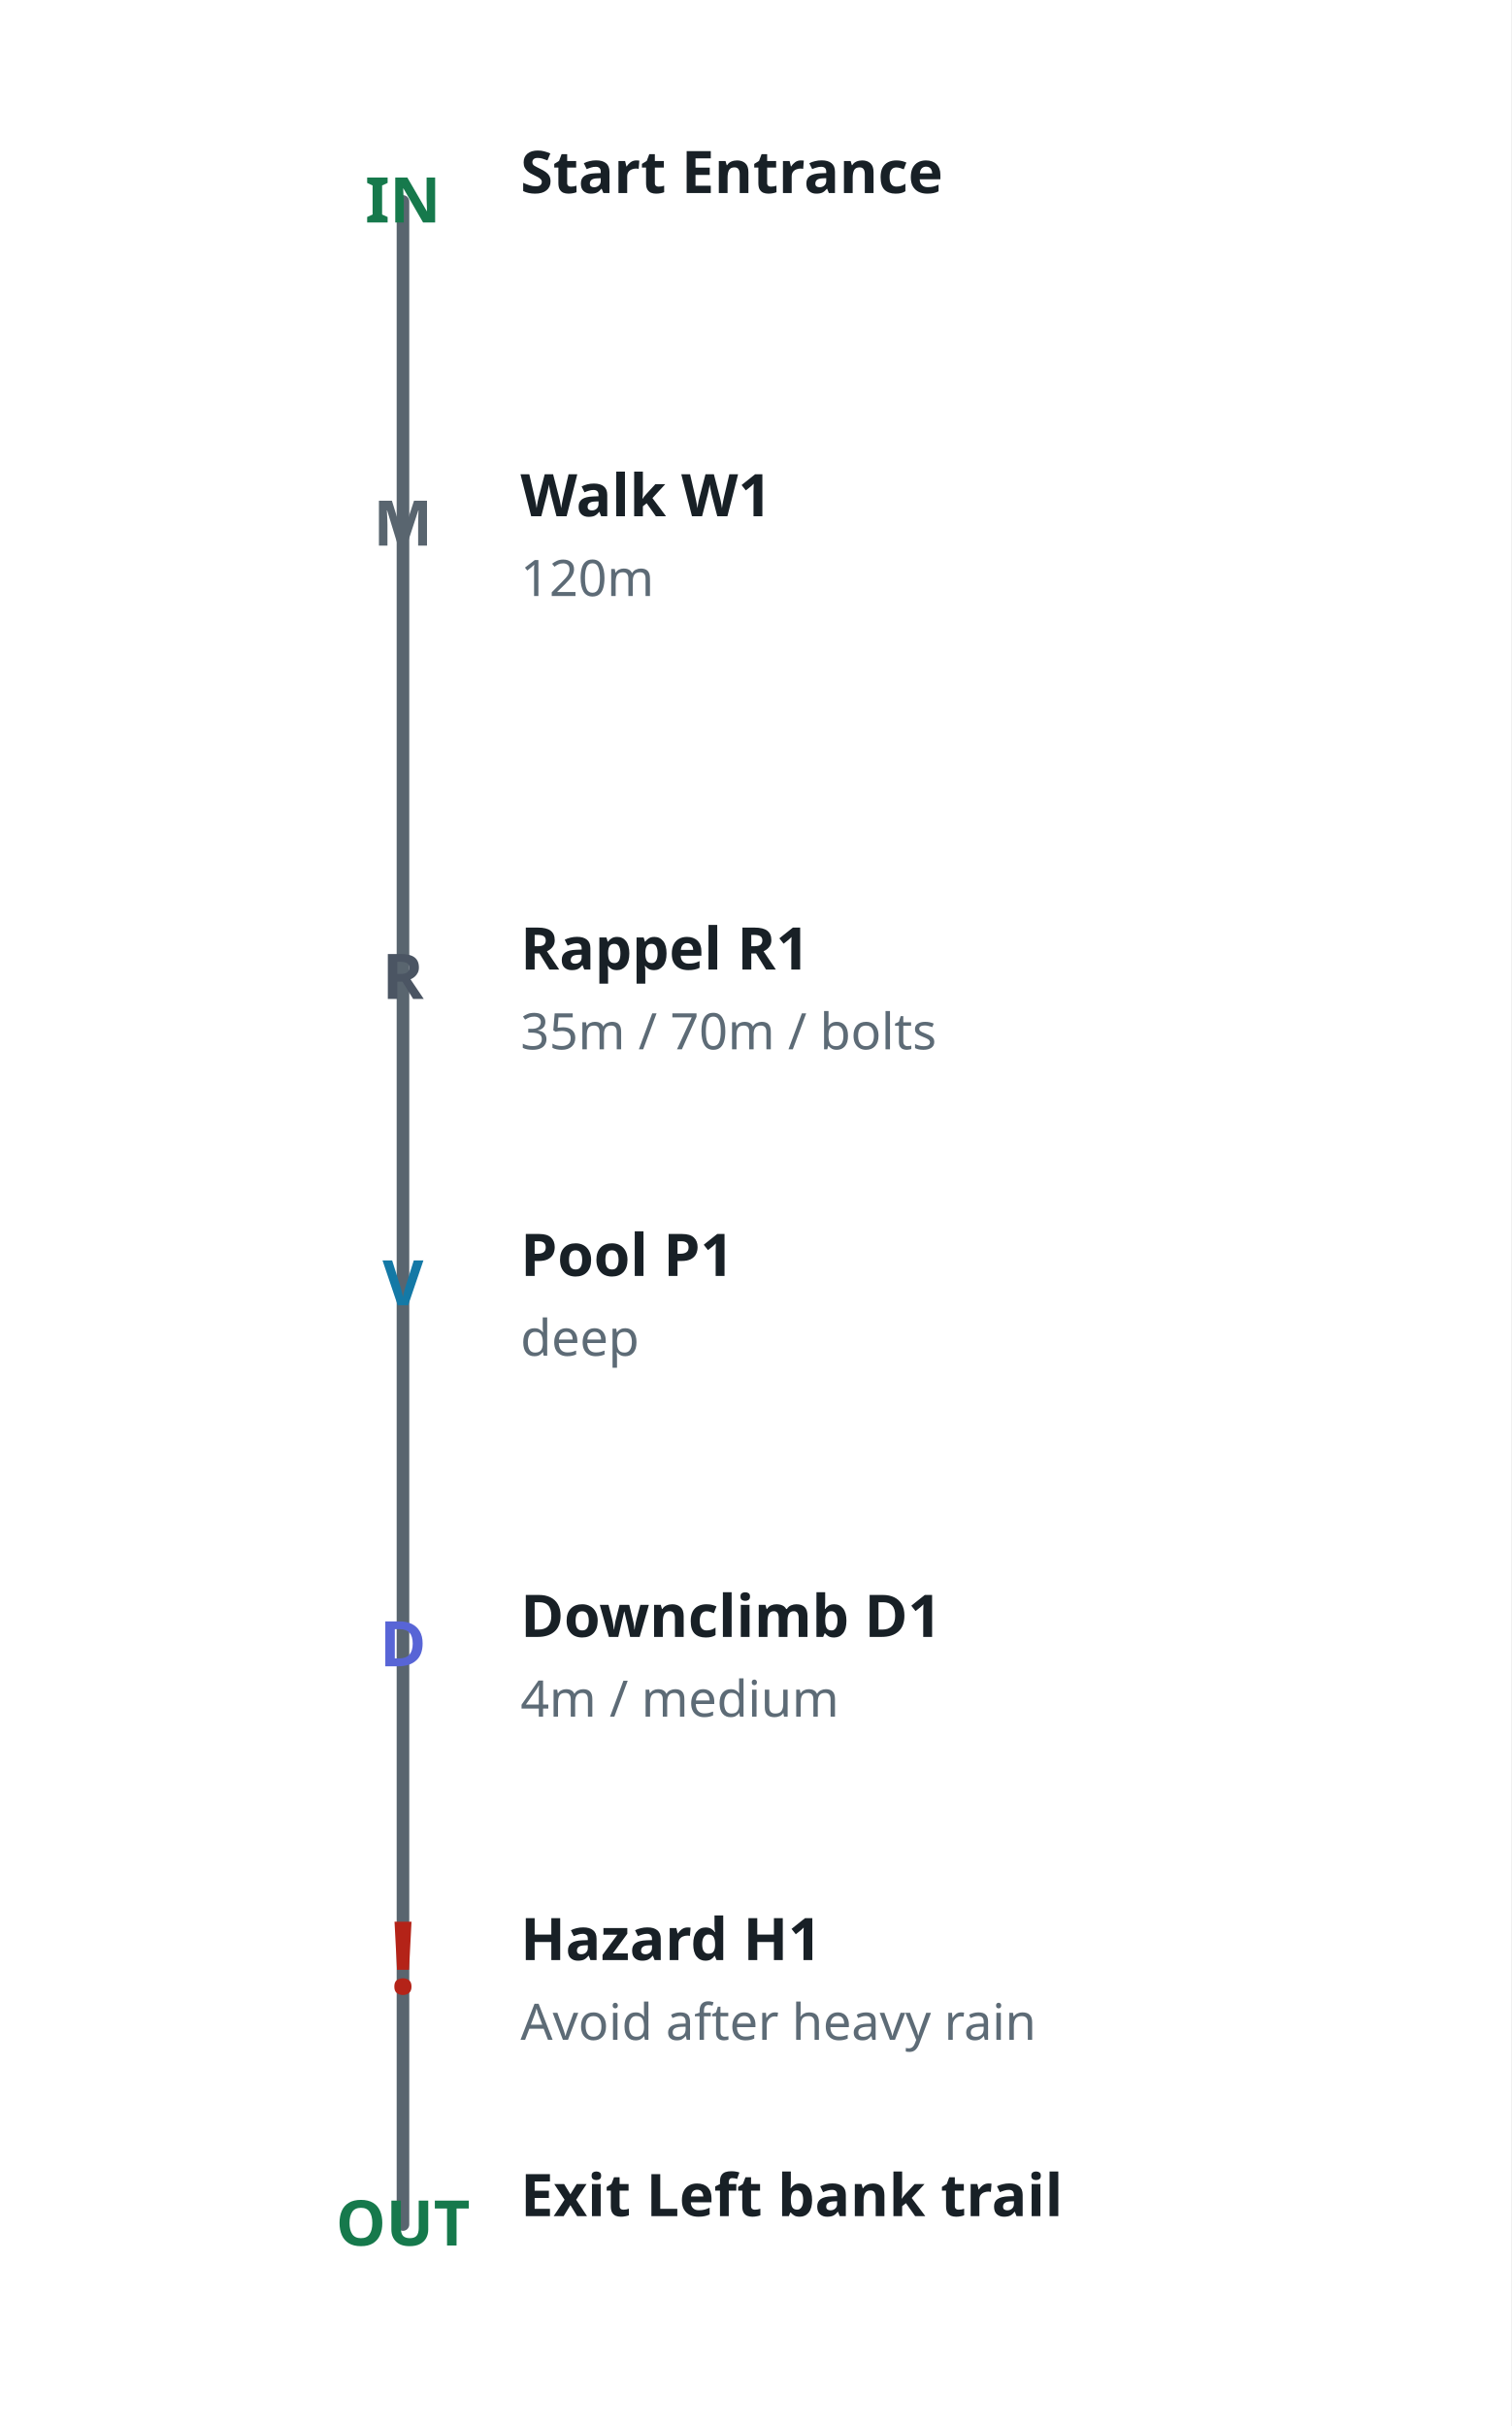
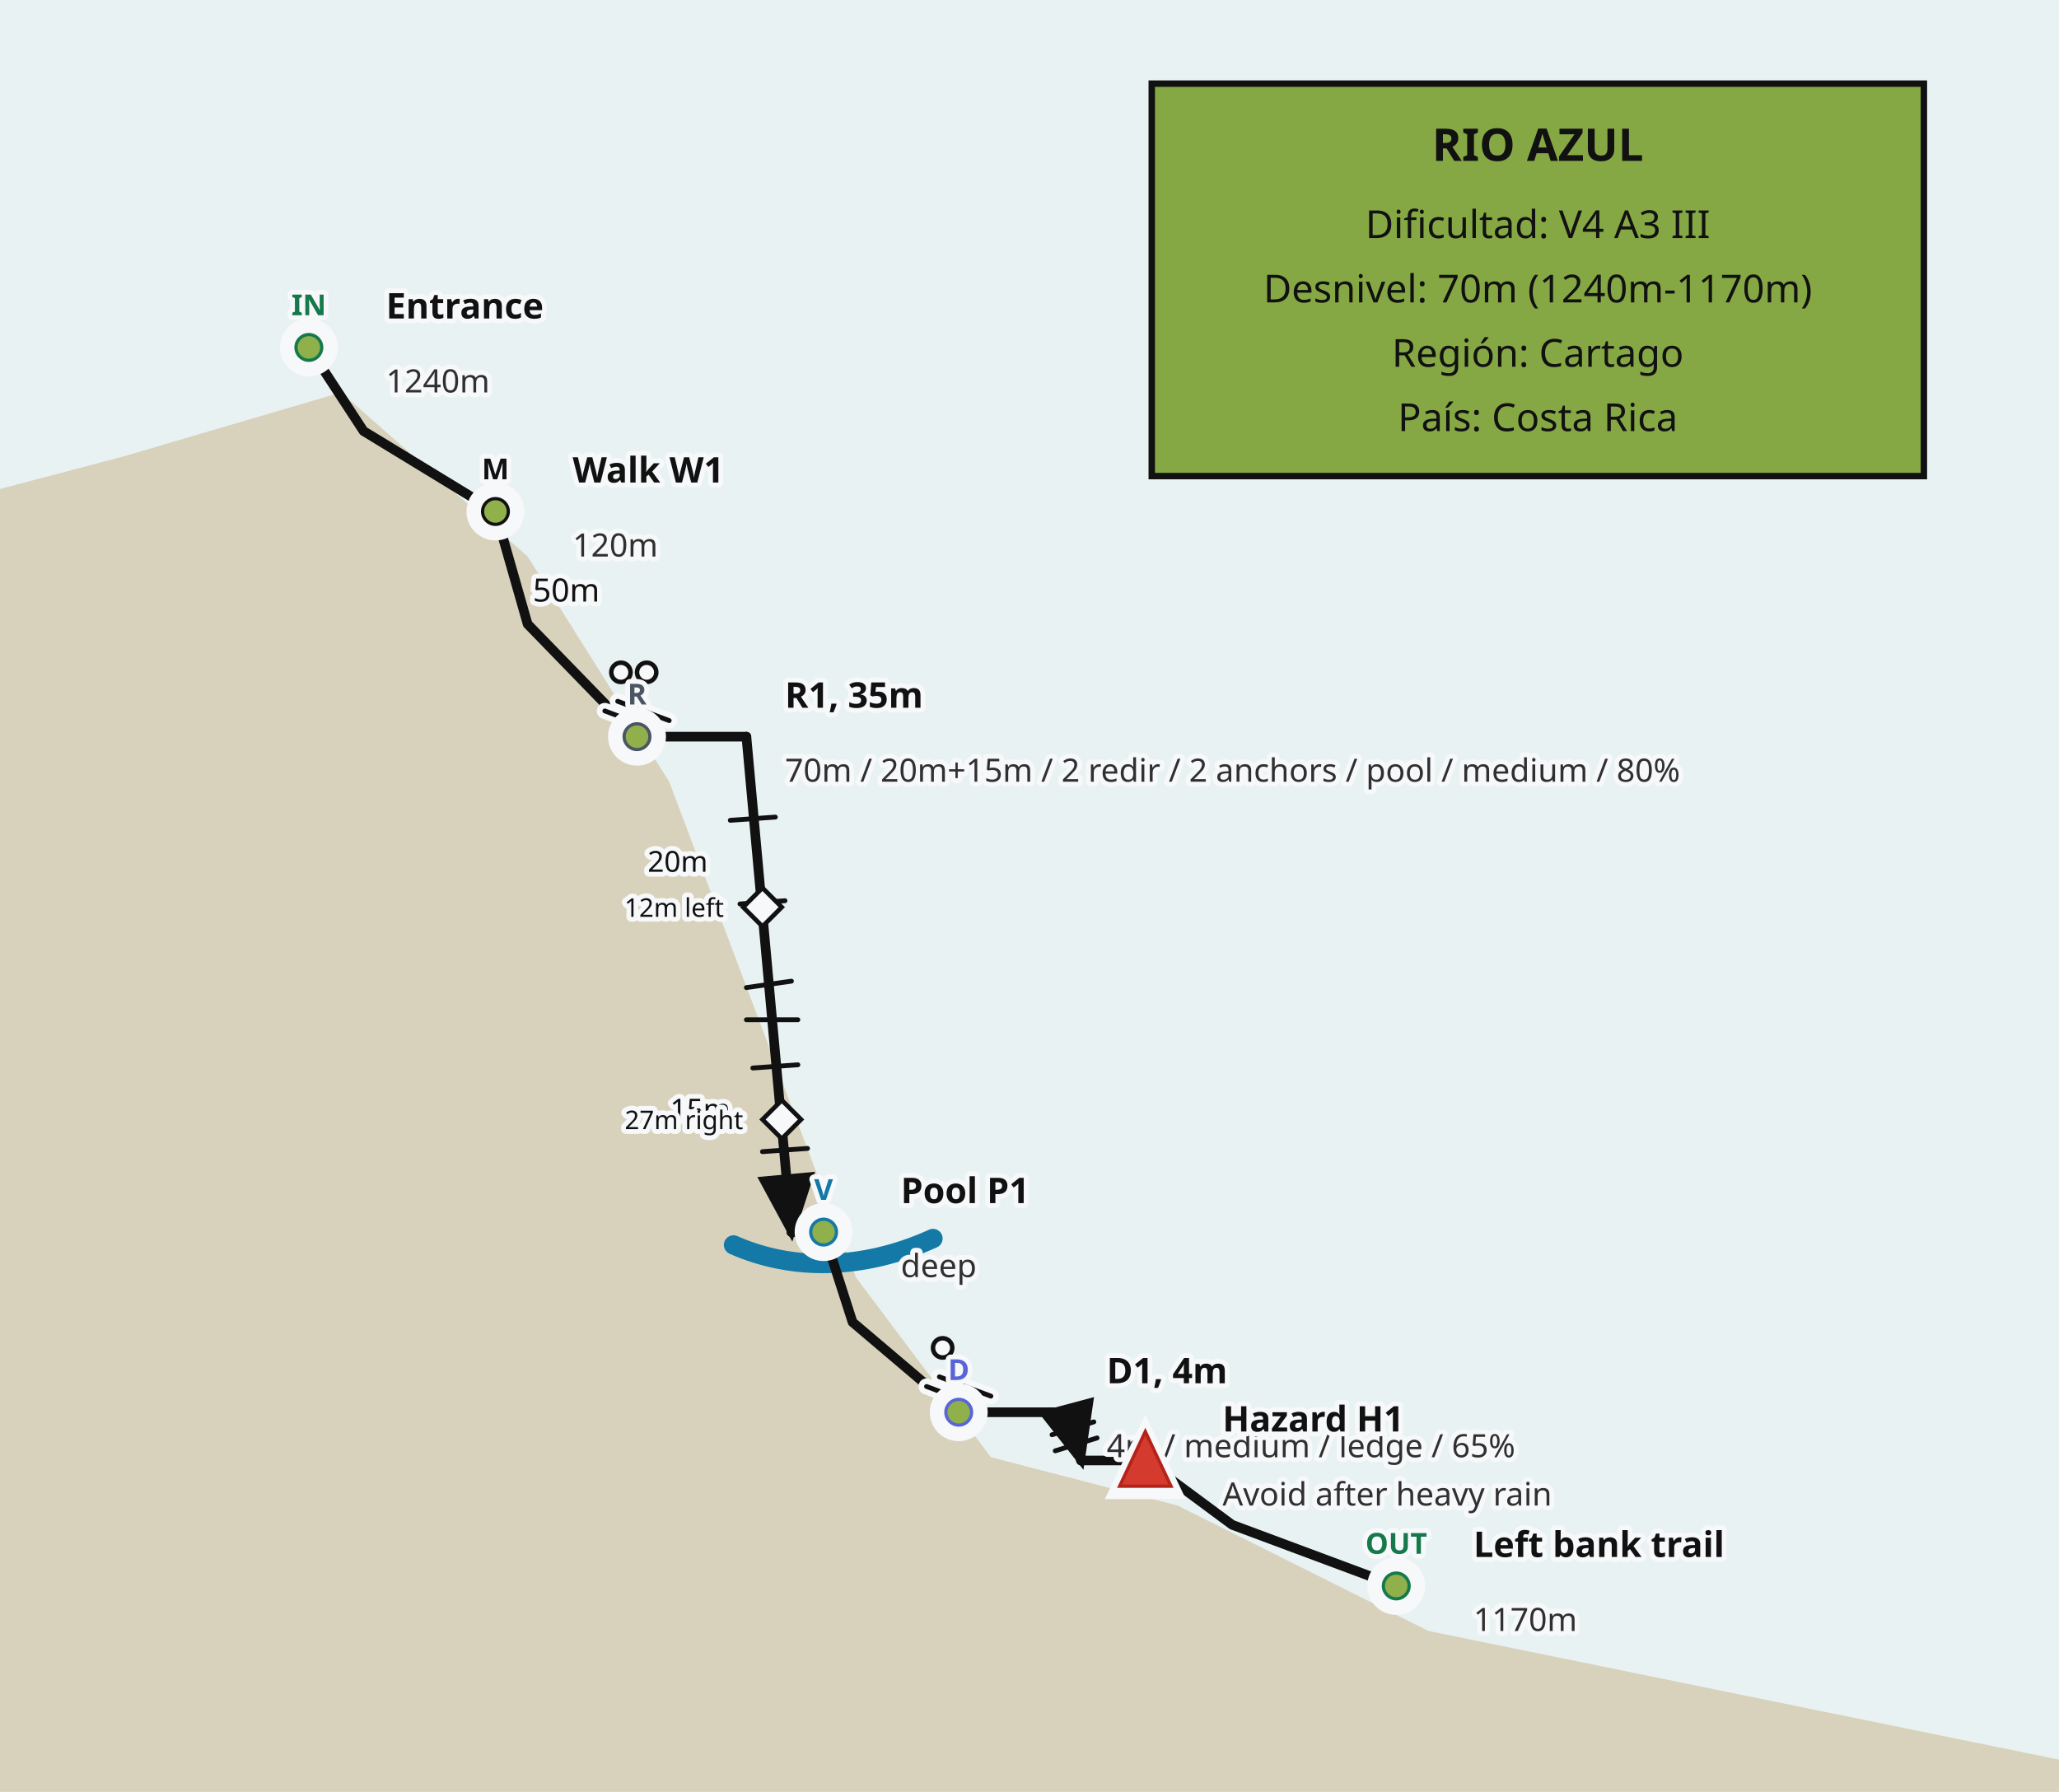
- <svg xmlns="http://www.w3.org/2000/svg" role="img" viewBox="0 0 360 578" width="100%" height="auto">
-   <rect width="360" height="578" fill="#ffffff" />
-   <line x1="96" y1="48" x2="96" y2="530" stroke="#59656f" stroke-width="3" stroke-linecap="round" />
+ <svg xmlns="http://www.w3.org/2000/svg" role="img" viewBox="0 0 640 557" width="640" height="557" style="max-width: 100%; height: auto;">
+   <defs>
+     <marker id="vrl-arrow" markerWidth="8" markerHeight="8" refX="6" refY="3" orient="auto" markerUnits="strokeWidth">
+       <path d="M0,0 L0,6 L7,3 z" fill="#111111" />
+     </marker>
+   </defs>
+   <rect width="640" height="557" fill="#e8f2f2" />
+   <path class="vrl-terrain-profile" d="M 0 557 L 0 152 L 38 142 L 106 122 L 164 173 L 208 243 L 266 397 L 308 453 L 366 468 L 444 507 L 640 547 L 640 557 Z" fill="#d8d1bb" />
+   <g class="vrl-info-box" aria-label="Route summary">
+     <rect x="358" y="26" width="240" height="122" fill="#86a844" stroke="#111111" stroke-width="2" />
+     <text x="478" y="50" text-anchor="middle" font-family="system-ui, sans-serif" font-size="14" font-weight="900" fill="#111111">RIO AZUL</text>
+     <text x="478" y="74" text-anchor="middle" font-family="system-ui, sans-serif" font-size="12" fill="#111111">Dificultad: V4 A3 III</text>
+     <text x="478" y="94" text-anchor="middle" font-family="system-ui, sans-serif" font-size="12" fill="#111111">Desnivel: 70m (1240m-1170m)</text>
+     <text x="478" y="114" text-anchor="middle" font-family="system-ui, sans-serif" font-size="12" fill="#111111">Región: Cartago</text>
+     <text x="478" y="134" text-anchor="middle" font-family="system-ui, sans-serif" font-size="12" fill="#111111">País: Costa Rica</text>
+   </g>
+   <path class="vrl-water-run" d="M 228 387 C 246 395, 268 395, 290 385" fill="none" stroke="#1479a6" stroke-width="6" stroke-linecap="round" />
+   <path class="vrl-route-segment" d="M 96 108 L 113 134 L 154 159" fill="none" stroke="#111111" stroke-width="3" stroke-linecap="round" stroke-linejoin="round" />
+   <path class="vrl-route-segment" d="M 154 159 L 164 194 L 198 229" fill="none" stroke="#111111" stroke-width="3" stroke-linecap="round" stroke-linejoin="round" />
+   <g class="vrl-drop-ladder">
+     <path class="vrl-route-segment vrl-drop-lead" d="M 198 229 L 232 229" fill="none" stroke="#111111" stroke-width="3" stroke-linecap="round" stroke-linejoin="round" />
+     <path class="vrl-route-segment vrl-drop-slope" d="M 232 229 L 246 383" fill="none" stroke="#111111" stroke-width="3" stroke-linecap="round" stroke-linejoin="round" marker-end="url(#vrl-arrow)" />
+     <line class="vrl-drop-rung" x1="227" y1="255" x2="241" y2="254" stroke="#111111" stroke-width="1.5" stroke-linecap="round" />
+     <line class="vrl-drop-rung" x1="230" y1="281" x2="244" y2="280" stroke="#111111" stroke-width="1.5" stroke-linecap="round" />
+     <line class="vrl-drop-rung" x1="232" y1="307" x2="246" y2="305" stroke="#111111" stroke-width="1.5" stroke-linecap="round" />
+     <line class="vrl-drop-rung" x1="234" y1="332" x2="248" y2="331" stroke="#111111" stroke-width="1.5" stroke-linecap="round" />
+     <line class="vrl-drop-rung" x1="237" y1="358" x2="251" y2="357" stroke="#111111" stroke-width="1.5" stroke-linecap="round" />
+     <line class="vrl-rappel-stage-boundary" x1="232" y1="317" x2="248" y2="317" stroke="#111111" stroke-width="1.5" stroke-linecap="round" />
+     <text class="vrl-rappel-stage-label" x="220" y="271" text-anchor="end" font-family="system-ui, sans-serif" font-size="9" fill="#111111" stroke="#f6f8fa" stroke-width="3" stroke-linejoin="round" paint-order="stroke">20m</text>
+     <text class="vrl-rappel-stage-label" x="227" y="348" text-anchor="end" font-family="system-ui, sans-serif" font-size="9" fill="#111111" stroke="#f6f8fa" stroke-width="3" stroke-linejoin="round" paint-order="stroke">15m</text>
+     <g class="vrl-redirection-anchor" aria-label="Redirection anchor 12m left">
+       <path d="M 237 276 L 243 282 L 237 288 L 231 282 Z" fill="#f6f8fa" stroke="#111111" stroke-width="1.4" />
+       <text x="225" y="285" text-anchor="end" font-family="system-ui, sans-serif" font-size="8" fill="#111111" stroke="#f6f8fa" stroke-width="3" stroke-linejoin="round" paint-order="stroke">12m left</text>
+     </g>
+     <g class="vrl-redirection-anchor" aria-label="Redirection anchor 27m right">
+       <path d="M 243 342 L 249 348 L 243 354 L 237 348 Z" fill="#f6f8fa" stroke="#111111" stroke-width="1.4" />
+       <text x="231" y="351" text-anchor="end" font-family="system-ui, sans-serif" font-size="8" fill="#111111" stroke="#f6f8fa" stroke-width="3" stroke-linejoin="round" paint-order="stroke">27m right</text>
+     </g>
+     <path class="vrl-route-segment vrl-drop-exit" d="M 246 383 L 256 383" fill="none" stroke="#111111" stroke-width="3" stroke-linecap="round" stroke-linejoin="round" />
+   </g>
+   <path class="vrl-route-segment" d="M 256 383 L 265 411 L 298 439" fill="none" stroke="#111111" stroke-width="3" stroke-linecap="round" stroke-linejoin="round" />
+   <g class="vrl-drop-ladder">
+     <path class="vrl-route-segment vrl-drop-lead" d="M 298 439 L 332 439" fill="none" stroke="#111111" stroke-width="3" stroke-linecap="round" stroke-linejoin="round" />
+     <path class="vrl-route-segment vrl-drop-slope" d="M 332 439 L 336 454" fill="none" stroke="#111111" stroke-width="3" stroke-linecap="round" stroke-linejoin="round" marker-end="url(#vrl-arrow)" />
+     <line class="vrl-drop-rung" x1="327" y1="446" x2="340" y2="442" stroke="#111111" stroke-width="1.5" stroke-linecap="round" />
+     <line class="vrl-drop-rung" x1="328" y1="451" x2="341" y2="447" stroke="#111111" stroke-width="1.5" stroke-linecap="round" />
+     <path class="vrl-route-segment vrl-drop-exit" d="M 336 454 L 356 454" fill="none" stroke="#111111" stroke-width="3" stroke-linecap="round" stroke-linejoin="round" />
+   </g>
+   <path class="vrl-route-segment" d="M 356 454 L 383 474 L 434 493" fill="none" stroke="#111111" stroke-width="3" stroke-linecap="round" stroke-linejoin="round" />
+   <text class="vrl-segment-label" x="176" y="187" text-anchor="middle" font-family="system-ui, sans-serif" font-size="10" fill="#111111" stroke="#f6f8fa" stroke-width="3" stroke-linejoin="round" paint-order="stroke">50m</text>
+   <g class="vrl-station-tick vrl-station-tick-clearance" stroke="#f6f8fa" stroke-width="5" stroke-linecap="round">
+     <line x1="188" y1="221" x2="204" y2="227" />
+     <line x1="192" y1="218" x2="208" y2="224" />
+   </g>
+   <g class="vrl-station-tick" stroke="#111111" stroke-width="1.5" stroke-linecap="round">
+     <line x1="188" y1="221" x2="204" y2="227" />
+     <line x1="192" y1="218" x2="208" y2="224" />
+   </g>
+   <g class="vrl-station-tick vrl-station-tick-clearance" stroke="#f6f8fa" stroke-width="5" stroke-linecap="round">
+     <line x1="288" y1="431" x2="304" y2="437" />
+     <line x1="292" y1="428" x2="308" y2="434" />
+   </g>
+   <g class="vrl-station-tick" stroke="#111111" stroke-width="1.5" stroke-linecap="round">
+     <line x1="288" y1="431" x2="304" y2="437" />
+     <line x1="292" y1="428" x2="308" y2="434" />
+   </g>
  <g class="vrl-node vrl-node-start" aria-label="Start Entrance">
-     <text class="vrl-symbol vrl-symbol-standard" x="96" y="53" text-anchor="middle" font-family="system-ui, sans-serif" font-size="15" font-weight="800" fill="#16794c">IN</text>
-     <text x="124" y="46" font-family="system-ui, sans-serif" font-size="14" font-weight="700" fill="#182026">Start Entrance</text>
-     <text x="124" y="65" font-family="system-ui, sans-serif" font-size="12" fill="#5d6b76" />
+     <g class="vrl-symbol vrl-symbol-standard">
+       <circle class="vrl-symbol-clearance" cx="96" cy="108" r="8" fill="#f6f8fa" stroke="#f6f8fa" stroke-width="2" />
+       <circle cx="96" cy="108" r="4" fill="#8fb04b" stroke="#16794c" stroke-width="1" />
+       <text x="96" y="98" text-anchor="middle" font-family="system-ui, sans-serif" font-size="9" font-weight="800" fill="#16794c" stroke="#f6f8fa" stroke-width="3" stroke-linejoin="round" paint-order="stroke">IN</text>
+     </g>
+     <text x="120" y="99" font-family="system-ui, sans-serif" font-size="11" font-weight="700" fill="#111111" stroke="#f6f8fa" stroke-width="3" stroke-linejoin="round" paint-order="stroke">Entrance</text>
+     <text x="120" y="122" font-family="system-ui, sans-serif" font-size="10" fill="#303030" stroke="#f6f8fa" stroke-width="3" stroke-linejoin="round" paint-order="stroke">1240m</text>
  </g>
  <g class="vrl-node vrl-node-walk" aria-label="Walk W1">
-     <text class="vrl-symbol vrl-symbol-standard" x="96" y="130" text-anchor="middle" font-family="system-ui, sans-serif" font-size="15" font-weight="800" fill="#59656f">M</text>
-     <text x="124" y="123" font-family="system-ui, sans-serif" font-size="14" font-weight="700" fill="#182026">Walk W1</text>
-     <text x="124" y="142" font-family="system-ui, sans-serif" font-size="12" fill="#5d6b76">120m</text>
+     <g class="vrl-symbol vrl-symbol-standard">
+       <circle class="vrl-symbol-clearance" cx="154" cy="159" r="8" fill="#f6f8fa" stroke="#f6f8fa" stroke-width="2" />
+       <circle cx="154" cy="159" r="4" fill="#8fb04b" stroke="#111111" stroke-width="1" />
+       <text x="154" y="149" text-anchor="middle" font-family="system-ui, sans-serif" font-size="9" font-weight="800" fill="#111111" stroke="#f6f8fa" stroke-width="3" stroke-linejoin="round" paint-order="stroke">M</text>
+     </g>
+     <text x="178" y="150" font-family="system-ui, sans-serif" font-size="11" font-weight="700" fill="#111111" stroke="#f6f8fa" stroke-width="3" stroke-linejoin="round" paint-order="stroke">Walk W1</text>
+     <text x="178" y="173" font-family="system-ui, sans-serif" font-size="10" fill="#303030" stroke="#f6f8fa" stroke-width="3" stroke-linejoin="round" paint-order="stroke">120m</text>
  </g>
  <g class="vrl-node vrl-node-rappel" aria-label="Rappel R1">
-     <text class="vrl-symbol vrl-symbol-standard" x="96" y="238" text-anchor="middle" font-family="system-ui, sans-serif" font-size="15" font-weight="800" fill="#4b5563">R</text>
-     <text x="124" y="231" font-family="system-ui, sans-serif" font-size="14" font-weight="700" fill="#182026">Rappel R1</text>
-     <text x="124" y="250" font-family="system-ui, sans-serif" font-size="12" fill="#5d6b76">35m / 70m / bolts</text>
+     <g class="vrl-anchor-marks" aria-label="2 anchors">
+       <circle cx="193" cy="209" r="3" fill="#f6f8fa" stroke="#111111" stroke-width="1.4" />
+       <circle cx="201" cy="209" r="3" fill="#f6f8fa" stroke="#111111" stroke-width="1.4" />
+     </g>
+     <g class="vrl-symbol vrl-symbol-standard">
+       <circle class="vrl-symbol-clearance" cx="198" cy="229" r="8" fill="#f6f8fa" stroke="#f6f8fa" stroke-width="2" />
+       <circle cx="198" cy="229" r="4" fill="#8fb04b" stroke="#4b5563" stroke-width="1" />
+       <text x="198" y="219" text-anchor="middle" font-family="system-ui, sans-serif" font-size="9" font-weight="800" fill="#4b5563" stroke="#f6f8fa" stroke-width="3" stroke-linejoin="round" paint-order="stroke">R</text>
+     </g>
+     <text x="244" y="220" font-family="system-ui, sans-serif" font-size="11" font-weight="700" fill="#111111" stroke="#f6f8fa" stroke-width="3" stroke-linejoin="round" paint-order="stroke">R1, 35m</text>
+     <text x="244" y="243" font-family="system-ui, sans-serif" font-size="10" fill="#303030" stroke="#f6f8fa" stroke-width="3" stroke-linejoin="round" paint-order="stroke">70m / 20m+15m / 2 redir / 2 anchors / pool / medium / 80%</text>
  </g>
  <g class="vrl-node vrl-node-pool" aria-label="Pool P1">
-     <text class="vrl-symbol vrl-symbol-standard" x="96" y="311" text-anchor="middle" font-family="system-ui, sans-serif" font-size="15" font-weight="800" fill="#1479a6">V</text>
-     <text x="124" y="304" font-family="system-ui, sans-serif" font-size="14" font-weight="700" fill="#182026">Pool P1</text>
-     <text x="124" y="323" font-family="system-ui, sans-serif" font-size="12" fill="#5d6b76">deep</text>
+     <g class="vrl-symbol vrl-symbol-standard">
+       <circle class="vrl-symbol-clearance" cx="256" cy="383" r="8" fill="#f6f8fa" stroke="#f6f8fa" stroke-width="2" />
+       <circle cx="256" cy="383" r="4" fill="#8fb04b" stroke="#1479a6" stroke-width="1" />
+       <text x="256" y="373" text-anchor="middle" font-family="system-ui, sans-serif" font-size="9" font-weight="800" fill="#1479a6" stroke="#f6f8fa" stroke-width="3" stroke-linejoin="round" paint-order="stroke">V</text>
+     </g>
+     <text x="280" y="374" font-family="system-ui, sans-serif" font-size="11" font-weight="700" fill="#111111" stroke="#f6f8fa" stroke-width="3" stroke-linejoin="round" paint-order="stroke">Pool P1</text>
+     <text x="280" y="397" font-family="system-ui, sans-serif" font-size="10" fill="#303030" stroke="#f6f8fa" stroke-width="3" stroke-linejoin="round" paint-order="stroke">deep</text>
  </g>
  <g class="vrl-node vrl-node-downclimb" aria-label="Downclimb D1">
-     <text class="vrl-symbol vrl-symbol-standard" x="96" y="397" text-anchor="middle" font-family="system-ui, sans-serif" font-size="15" font-weight="800" fill="#5865d6">D</text>
-     <text x="124" y="390" font-family="system-ui, sans-serif" font-size="14" font-weight="700" fill="#182026">Downclimb D1</text>
-     <text x="124" y="409" font-family="system-ui, sans-serif" font-size="12" fill="#5d6b76">4m / medium</text>
+     <g class="vrl-anchor-marks" aria-label="1 anchors">
+       <circle cx="293" cy="419" r="3" fill="#f6f8fa" stroke="#111111" stroke-width="1.4" />
+     </g>
+     <g class="vrl-symbol vrl-symbol-standard">
+       <circle class="vrl-symbol-clearance" cx="298" cy="439" r="8" fill="#f6f8fa" stroke="#f6f8fa" stroke-width="2" />
+       <circle cx="298" cy="439" r="4" fill="#8fb04b" stroke="#5865d6" stroke-width="1" />
+       <text x="298" y="429" text-anchor="middle" font-family="system-ui, sans-serif" font-size="9" font-weight="800" fill="#5865d6" stroke="#f6f8fa" stroke-width="3" stroke-linejoin="round" paint-order="stroke">D</text>
+     </g>
+     <text x="344" y="430" font-family="system-ui, sans-serif" font-size="11" font-weight="700" fill="#111111" stroke="#f6f8fa" stroke-width="3" stroke-linejoin="round" paint-order="stroke">D1, 4m</text>
+     <text x="344" y="453" font-family="system-ui, sans-serif" font-size="10" fill="#303030" stroke="#f6f8fa" stroke-width="3" stroke-linejoin="round" paint-order="stroke">4m / medium / ledge / 65%</text>
  </g>
  <g class="vrl-node vrl-node-hazard" aria-label="Hazard H1">
-     <text class="vrl-symbol vrl-symbol-hazard" x="96" y="475" text-anchor="middle" font-family="system-ui, sans-serif" font-size="24" font-weight="900" fill="#b42318">!</text>
-     <text x="124" y="467" font-family="system-ui, sans-serif" font-size="14" font-weight="700" fill="#182026">Hazard H1</text>
-     <text x="124" y="486" font-family="system-ui, sans-serif" font-size="12" fill="#5d6b76">Avoid after heavy rain</text>
+     <g class="vrl-symbol vrl-symbol-hazard">
+       <path class="vrl-symbol-clearance" d="M 356 442 L 345 465 L 367 465 Z" fill="#f6f8fa" stroke="#f6f8fa" stroke-width="2" />
+       <path d="M 356 445 L 348 462 L 364 462 Z" fill="#d53a2f" stroke="#b42318" stroke-width="1" />
+     </g>
+     <text x="380" y="445" font-family="system-ui, sans-serif" font-size="11" font-weight="700" fill="#111111" stroke="#f6f8fa" stroke-width="3" stroke-linejoin="round" paint-order="stroke">Hazard H1</text>
+     <text x="380" y="468" font-family="system-ui, sans-serif" font-size="10" fill="#303030" stroke="#f6f8fa" stroke-width="3" stroke-linejoin="round" paint-order="stroke">Avoid after heavy rain</text>
  </g>
  <g class="vrl-node vrl-node-exit" aria-label="Exit Left bank trail">
-     <text class="vrl-symbol vrl-symbol-standard" x="96" y="535" text-anchor="middle" font-family="system-ui, sans-serif" font-size="15" font-weight="800" fill="#16794c">OUT</text>
-     <text x="124" y="528" font-family="system-ui, sans-serif" font-size="14" font-weight="700" fill="#182026">Exit Left bank trail</text>
-     <text x="124" y="547" font-family="system-ui, sans-serif" font-size="12" fill="#5d6b76" />
+     <g class="vrl-symbol vrl-symbol-standard">
+       <circle class="vrl-symbol-clearance" cx="434" cy="493" r="8" fill="#f6f8fa" stroke="#f6f8fa" stroke-width="2" />
+       <circle cx="434" cy="493" r="4" fill="#8fb04b" stroke="#16794c" stroke-width="1" />
+       <text x="434" y="483" text-anchor="middle" font-family="system-ui, sans-serif" font-size="9" font-weight="800" fill="#16794c" stroke="#f6f8fa" stroke-width="3" stroke-linejoin="round" paint-order="stroke">OUT</text>
+     </g>
+     <text x="458" y="484" font-family="system-ui, sans-serif" font-size="11" font-weight="700" fill="#111111" stroke="#f6f8fa" stroke-width="3" stroke-linejoin="round" paint-order="stroke">Left bank trail</text>
+     <text x="458" y="507" font-family="system-ui, sans-serif" font-size="10" fill="#303030" stroke="#f6f8fa" stroke-width="3" stroke-linejoin="round" paint-order="stroke">1170m</text>
  </g>
</svg>
